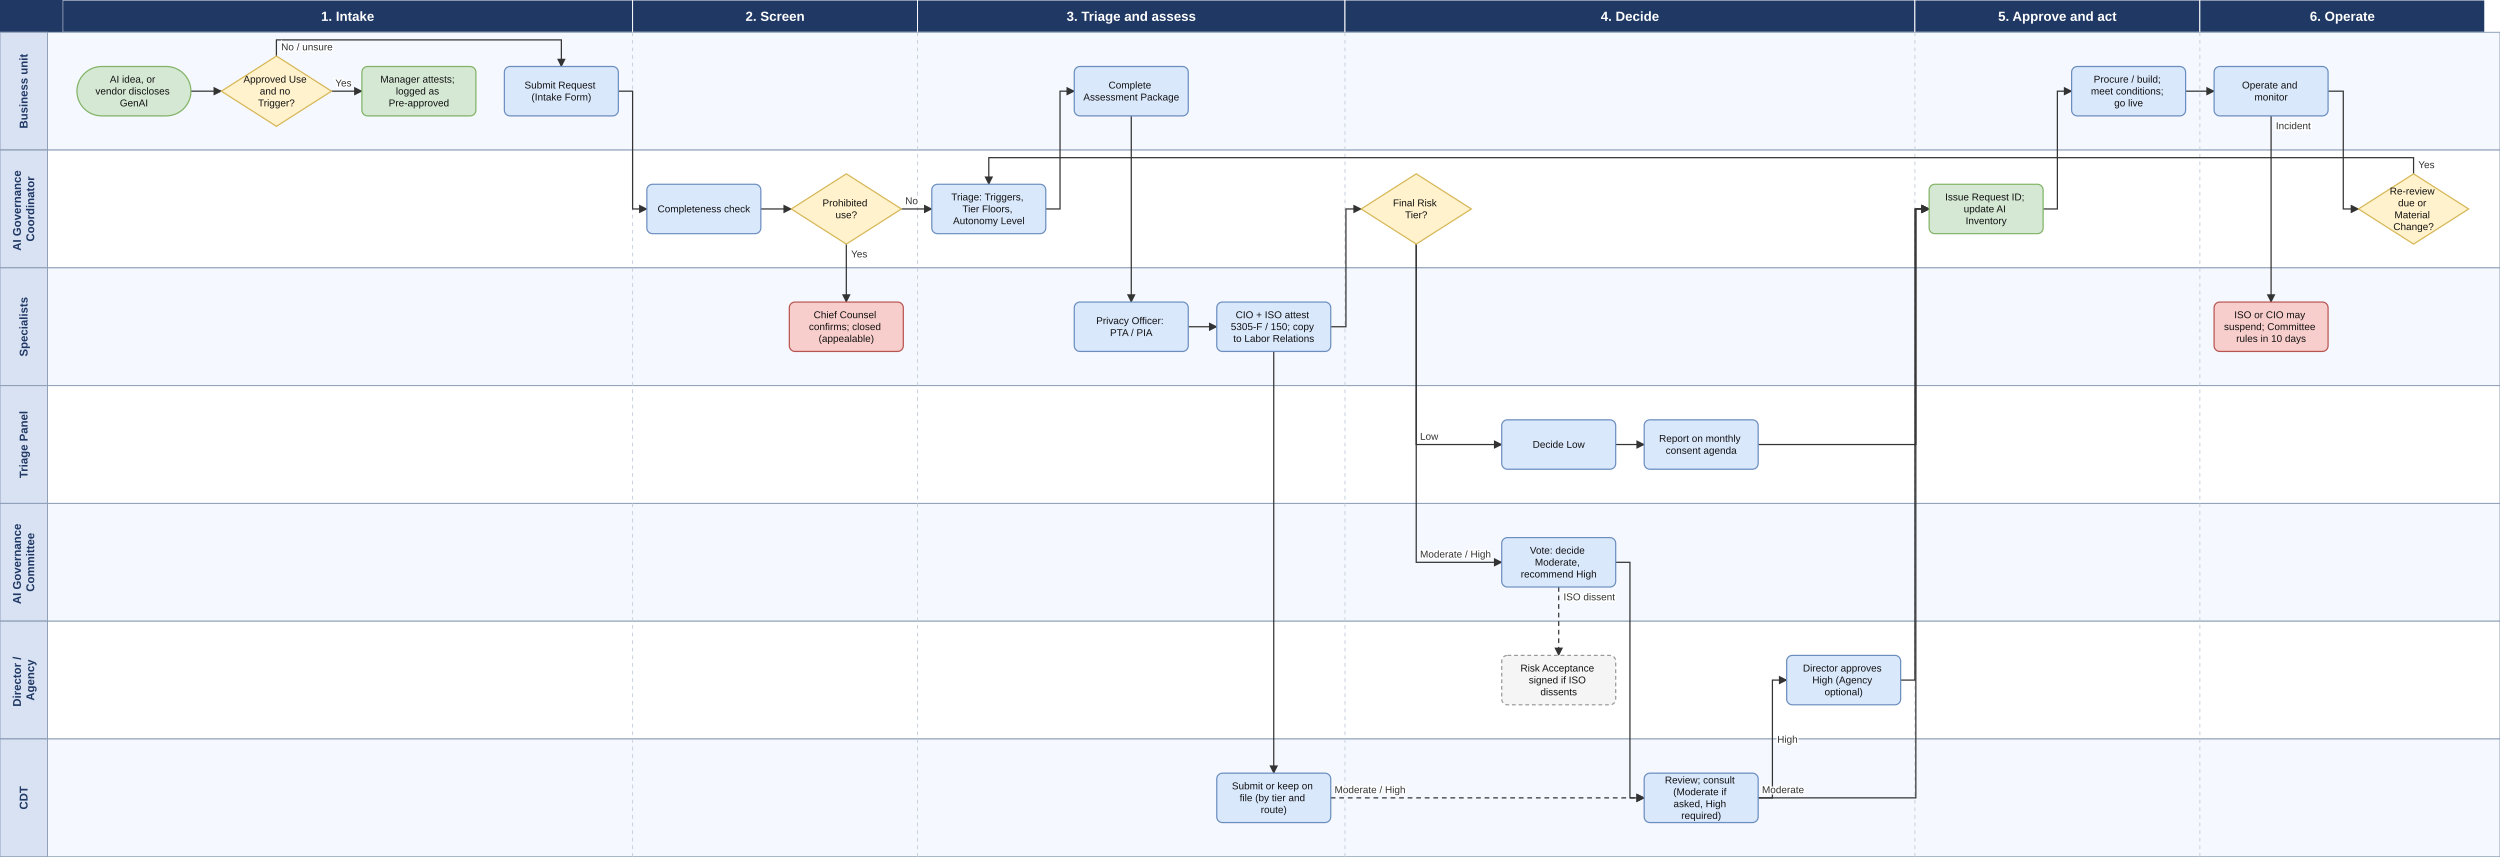
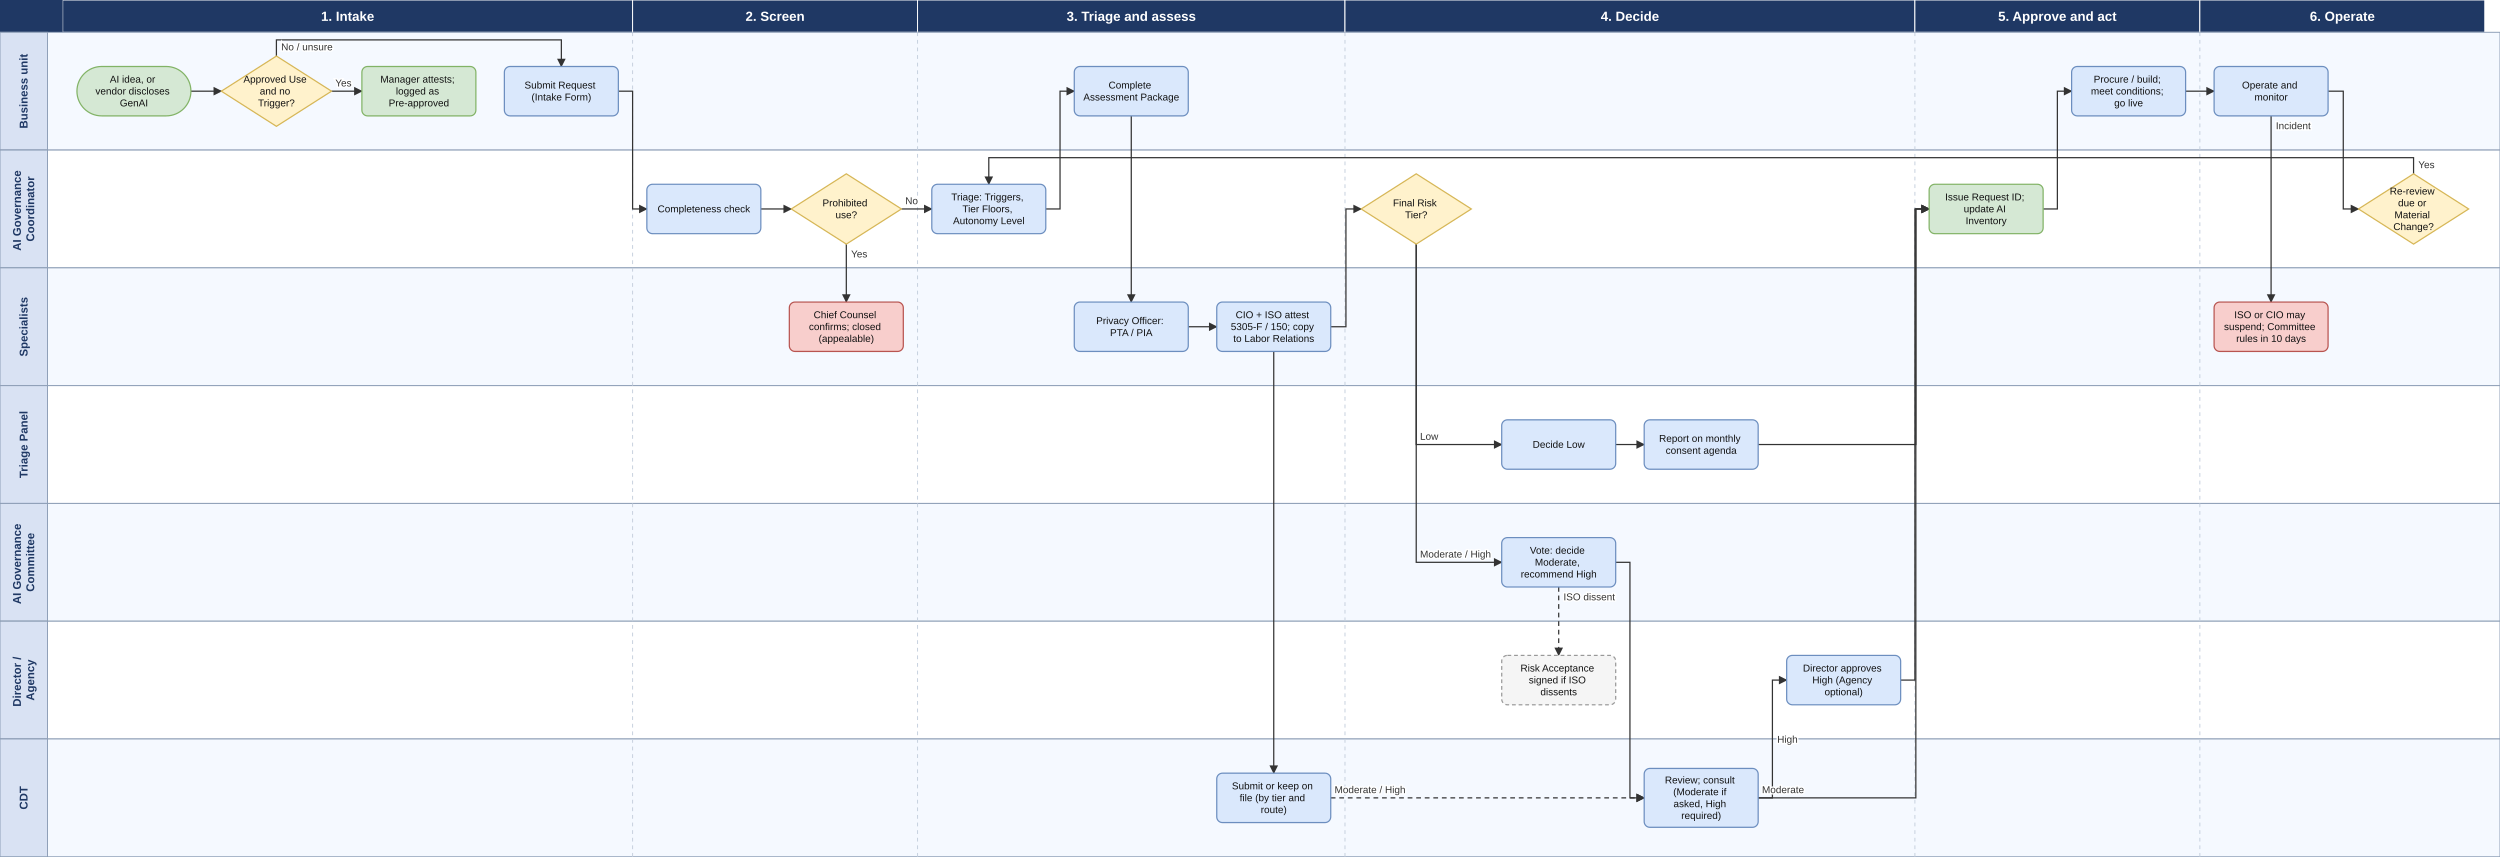
<svg xmlns="http://www.w3.org/2000/svg" viewBox="0 0 2632 902" width="2632" height="902" font-family="Segoe UI, Arial, Helvetica, sans-serif">
  <defs>
    <marker id="arr" viewBox="0 0 10 10" refX="9" refY="5" markerWidth="7" markerHeight="7" orient="auto-start-reverse">
      <path d="M0,0 L10,5 L0,10 z" fill="#333" />
    </marker>
  </defs>
  <rect width="2632" height="902" fill="#FFFFFF" />
  <rect x="66" y="0" width="600" height="34" fill="#1F3864" stroke="#FFFFFF" />
  <text x="366.0" y="22.0" text-anchor="middle" font-size="14" font-weight="600" fill="#FFFFFF">1. Intake</text>
  <rect x="666" y="0" width="300" height="34" fill="#1F3864" stroke="#FFFFFF" />
  <text x="816.0" y="22.0" text-anchor="middle" font-size="14" font-weight="600" fill="#FFFFFF">2. Screen</text>
  <rect x="966" y="0" width="450" height="34" fill="#1F3864" stroke="#FFFFFF" />
  <text x="1191.0" y="22.0" text-anchor="middle" font-size="14" font-weight="600" fill="#FFFFFF">3. Triage and assess</text>
  <rect x="1416" y="0" width="600" height="34" fill="#1F3864" stroke="#FFFFFF" />
  <text x="1716.0" y="22.0" text-anchor="middle" font-size="14" font-weight="600" fill="#FFFFFF">4. Decide</text>
  <rect x="2016" y="0" width="300" height="34" fill="#1F3864" stroke="#FFFFFF" />
  <text x="2166.0" y="22.0" text-anchor="middle" font-size="14" font-weight="600" fill="#FFFFFF">5. Approve and act</text>
  <rect x="2316" y="0" width="300" height="34" fill="#1F3864" stroke="#FFFFFF" />
  <text x="2466.0" y="22.0" text-anchor="middle" font-size="14" font-weight="600" fill="#FFFFFF">6. Operate</text>
  <rect x="0" y="0" width="66" height="34" fill="#1F3864" />
  <rect x="0" y="34" width="2632" height="124" fill="#F5F9FF" stroke="#8C9DB5" />
  <rect x="0" y="34" width="50" height="124" fill="#D9E2F3" stroke="#8C9DB5" />
  <text transform="rotate(-90 25.0 96.0)" text-anchor="middle" font-size="12" font-weight="600" fill="#1F3864">
    <tspan x="25.0" y="100.0">Business unit</tspan>
  </text>
  <rect x="0" y="158" width="2632" height="124" fill="#FFFFFF" stroke="#8C9DB5" />
  <rect x="0" y="158" width="50" height="124" fill="#D9E2F3" stroke="#8C9DB5" />
  <text transform="rotate(-90 25.0 220.0)" text-anchor="middle" font-size="12" font-weight="600" fill="#1F3864">
    <tspan x="25.0" y="217.0">AI Governance</tspan>
    <tspan x="25.0" y="231.0">Coordinator</tspan>
  </text>
  <rect x="0" y="282" width="2632" height="124" fill="#F5F9FF" stroke="#8C9DB5" />
  <rect x="0" y="282" width="50" height="124" fill="#D9E2F3" stroke="#8C9DB5" />
  <text transform="rotate(-90 25.0 344.0)" text-anchor="middle" font-size="12" font-weight="600" fill="#1F3864">
    <tspan x="25.0" y="348.0">Specialists</tspan>
  </text>
  <rect x="0" y="406" width="2632" height="124" fill="#FFFFFF" stroke="#8C9DB5" />
  <rect x="0" y="406" width="50" height="124" fill="#D9E2F3" stroke="#8C9DB5" />
  <text transform="rotate(-90 25.0 468.0)" text-anchor="middle" font-size="12" font-weight="600" fill="#1F3864">
    <tspan x="25.0" y="472.0">Triage Panel</tspan>
  </text>
  <rect x="0" y="530" width="2632" height="124" fill="#F5F9FF" stroke="#8C9DB5" />
  <rect x="0" y="530" width="50" height="124" fill="#D9E2F3" stroke="#8C9DB5" />
  <text transform="rotate(-90 25.0 592.0)" text-anchor="middle" font-size="12" font-weight="600" fill="#1F3864">
    <tspan x="25.0" y="589.0">AI Governance</tspan>
    <tspan x="25.0" y="603.0">Committee</tspan>
  </text>
  <rect x="0" y="654" width="2632" height="124" fill="#FFFFFF" stroke="#8C9DB5" />
  <rect x="0" y="654" width="50" height="124" fill="#D9E2F3" stroke="#8C9DB5" />
  <text transform="rotate(-90 25.0 716.0)" text-anchor="middle" font-size="12" font-weight="600" fill="#1F3864">
    <tspan x="25.0" y="713.0">Director /</tspan>
    <tspan x="25.0" y="727.0">Agency</tspan>
  </text>
  <rect x="0" y="778" width="2632" height="124" fill="#F5F9FF" stroke="#8C9DB5" />
  <rect x="0" y="778" width="50" height="124" fill="#D9E2F3" stroke="#8C9DB5" />
  <text transform="rotate(-90 25.0 840.0)" text-anchor="middle" font-size="12" font-weight="600" fill="#1F3864">
    <tspan x="25.0" y="844.0">CDT</tspan>
  </text>
  <line x1="666" y1="34" x2="666" y2="902" stroke="#C5CFDD" stroke-dasharray="4 4" />
  <line x1="966" y1="34" x2="966" y2="902" stroke="#C5CFDD" stroke-dasharray="4 4" />
  <line x1="1416" y1="34" x2="1416" y2="902" stroke="#C5CFDD" stroke-dasharray="4 4" />
  <line x1="2016" y1="34" x2="2016" y2="902" stroke="#C5CFDD" stroke-dasharray="4 4" />
  <line x1="2316" y1="34" x2="2316" y2="902" stroke="#C5CFDD" stroke-dasharray="4 4" />
  <polyline points="201.0,96.0 233.0,96.0" fill="none" stroke="#333" stroke-width="1.3" marker-end="url(#arr)" />
  <polyline points="349.0,96.0 381.0,96.0" fill="none" stroke="#333" stroke-width="1.3" marker-end="url(#arr)" />
-   <text x="353.0" y="91.0" text-anchor="start" font-size="10.5" fill="#333" paint-order="stroke" stroke="#FFFFFF" stroke-width="3">Yes</text>
+   <text x="353.0" y="91.0" font-size="10.5" fill="#333" paint-order="stroke" stroke="#FFFFFF" stroke-width="3">Yes</text>
  <polyline points="291.0,59.0 291.0,42.0 591.0,42.0 591.0,70.0" fill="none" stroke="#333" stroke-width="1.3" marker-end="url(#arr)" />
-   <text x="296.0" y="53.0" text-anchor="start" font-size="10.5" fill="#333" paint-order="stroke" stroke="#FFFFFF" stroke-width="3">No / unsure</text>
+   <text x="296.0" y="53.0" font-size="10.5" fill="#333" paint-order="stroke" stroke="#FFFFFF" stroke-width="3">No / unsure</text>
  <polyline points="651.0,96.0 666.0,96.0 666.0,220.0 681.0,220.0" fill="none" stroke="#333" stroke-width="1.3" marker-end="url(#arr)" />
  <polyline points="801.0,220.0 833.0,220.0" fill="none" stroke="#333" stroke-width="1.3" marker-end="url(#arr)" />
  <polyline points="891.0,257.0 891.0,318.0" fill="none" stroke="#333" stroke-width="1.3" marker-end="url(#arr)" />
-   <text x="896.0" y="271.0" text-anchor="start" font-size="10.5" fill="#333" paint-order="stroke" stroke="#FFFFFF" stroke-width="3">Yes</text>
+   <text x="896.0" y="271.0" font-size="10.5" fill="#333" paint-order="stroke" stroke="#FFFFFF" stroke-width="3">Yes</text>
  <polyline points="949.0,220.0 981.0,220.0" fill="none" stroke="#333" stroke-width="1.3" marker-end="url(#arr)" />
-   <text x="953.0" y="215.0" text-anchor="start" font-size="10.5" fill="#333" paint-order="stroke" stroke="#FFFFFF" stroke-width="3">No</text>
+   <text x="953.0" y="215.0" font-size="10.5" fill="#333" paint-order="stroke" stroke="#FFFFFF" stroke-width="3">No</text>
  <polyline points="1101.0,220.0 1116.0,220.0 1116.0,96.0 1131.0,96.0" fill="none" stroke="#333" stroke-width="1.3" marker-end="url(#arr)" />
  <polyline points="1191.0,122.0 1191.0,318.0" fill="none" stroke="#333" stroke-width="1.3" marker-end="url(#arr)" />
  <polyline points="1251.0,344.0 1281.0,344.0" fill="none" stroke="#333" stroke-width="1.3" marker-end="url(#arr)" />
  <polyline points="1341.0,370.0 1341.0,814.0" fill="none" stroke="#333" stroke-width="1.3" marker-end="url(#arr)" />
  <polyline points="1401.0,344.0 1417.0,344.0 1417.0,220.0 1433.0,220.0" fill="none" stroke="#333" stroke-width="1.3" marker-end="url(#arr)" />
  <polyline points="1491.0,257.0 1491.0,468.0 1581.0,468.0" fill="none" stroke="#333" stroke-width="1.3" marker-end="url(#arr)" />
-   <text x="1495.0" y="463.0" text-anchor="start" font-size="10.5" fill="#333" paint-order="stroke" stroke="#FFFFFF" stroke-width="3">Low</text>
+   <text x="1495.0" y="463.0" font-size="10.5" fill="#333" paint-order="stroke" stroke="#FFFFFF" stroke-width="3">Low</text>
  <polyline points="1491.0,257.0 1491.0,592.0 1581.0,592.0" fill="none" stroke="#333" stroke-width="1.3" marker-end="url(#arr)" />
-   <text x="1495.0" y="587.0" text-anchor="start" font-size="10.5" fill="#333" paint-order="stroke" stroke="#FFFFFF" stroke-width="3">Moderate / High</text>
+   <text x="1495.0" y="587.0" font-size="10.5" fill="#333" paint-order="stroke" stroke="#FFFFFF" stroke-width="3">Moderate / High</text>
  <polyline points="1701.0,468.0 1731.0,468.0" fill="none" stroke="#333" stroke-width="1.3" marker-end="url(#arr)" />
  <polyline points="1851.0,468.0 2017.0,468.0 2017.0,220.0 2031.0,220.0" fill="none" stroke="#333" stroke-width="1.3" marker-end="url(#arr)" />
  <polyline points="1641.0,618.0 1641.0,690.0" fill="none" stroke="#333" stroke-width="1.3" stroke-dasharray="5 4" marker-end="url(#arr)" />
-   <text x="1646.0" y="632.0" text-anchor="start" font-size="10.5" fill="#333" paint-order="stroke" stroke="#FFFFFF" stroke-width="3">ISO dissent</text>
+   <text x="1646.0" y="632.0" font-size="10.5" fill="#333" paint-order="stroke" stroke="#FFFFFF" stroke-width="3">ISO dissent</text>
  <polyline points="1701.0,592.0 1716.0,592.0 1716.0,840.0 1731.0,840.0" fill="none" stroke="#333" stroke-width="1.3" marker-end="url(#arr)" />
  <polyline points="1401.0,840.0 1731.0,840.0" fill="none" stroke="#333" stroke-width="1.3" stroke-dasharray="5 4" marker-end="url(#arr)" />
-   <text x="1405.0" y="835.0" text-anchor="start" font-size="10.5" fill="#333" paint-order="stroke" stroke="#FFFFFF" stroke-width="3">Moderate / High</text>
+   <text x="1405.0" y="835.0" font-size="10.5" fill="#333" paint-order="stroke" stroke="#FFFFFF" stroke-width="3">Moderate / High</text>
  <polyline points="1851.0,840.0 1866.0,840.0 1866.0,716.0 1881.0,716.0" fill="none" stroke="#333" stroke-width="1.3" marker-end="url(#arr)" />
-   <text x="1871.0" y="782.0" text-anchor="start" font-size="10.5" fill="#333" paint-order="stroke" stroke="#FFFFFF" stroke-width="3">High</text>
+   <text x="1871.0" y="782.0" font-size="10.5" fill="#333" paint-order="stroke" stroke="#FFFFFF" stroke-width="3">High</text>
  <polyline points="1851.0,840.0 2017.0,840.0 2017.0,220.0 2031.0,220.0" fill="none" stroke="#333" stroke-width="1.3" marker-end="url(#arr)" />
-   <text x="1855.0" y="835.0" text-anchor="start" font-size="10.5" fill="#333" paint-order="stroke" stroke="#FFFFFF" stroke-width="3">Moderate</text>
+   <text x="1855.0" y="835.0" font-size="10.5" fill="#333" paint-order="stroke" stroke="#FFFFFF" stroke-width="3">Moderate</text>
  <polyline points="2001.0,716.0 2016.0,716.0 2016.0,220.0 2031.0,220.0" fill="none" stroke="#333" stroke-width="1.3" marker-end="url(#arr)" />
  <polyline points="2151.0,220.0 2166.0,220.0 2166.0,96.0 2181.0,96.0" fill="none" stroke="#333" stroke-width="1.3" marker-end="url(#arr)" />
  <polyline points="2301.0,96.0 2331.0,96.0" fill="none" stroke="#333" stroke-width="1.3" marker-end="url(#arr)" />
  <polyline points="2451.0,96.0 2467.0,96.0 2467.0,220.0 2483.0,220.0" fill="none" stroke="#333" stroke-width="1.3" marker-end="url(#arr)" />
  <polyline points="2391.0,122.0 2391.0,318.0" fill="none" stroke="#333" stroke-width="1.3" marker-end="url(#arr)" />
-   <text x="2396.0" y="136.0" text-anchor="start" font-size="10.5" fill="#333" paint-order="stroke" stroke="#FFFFFF" stroke-width="3">Incident</text>
+   <text x="2396.0" y="136.0" font-size="10.5" fill="#333" paint-order="stroke" stroke="#FFFFFF" stroke-width="3">Incident</text>
  <polyline points="2541.0,183.0 2541.0,166.0 1041.0,166.0 1041.0,194.0" fill="none" stroke="#333" stroke-width="1.3" marker-end="url(#arr)" />
-   <text x="2546.0" y="177.0" text-anchor="start" font-size="10.5" fill="#333" paint-order="stroke" stroke="#FFFFFF" stroke-width="3">Yes</text>
+   <text x="2546.0" y="177.0" font-size="10.5" fill="#333" paint-order="stroke" stroke="#FFFFFF" stroke-width="3">Yes</text>
  <rect x="81.0" y="70.0" width="120" height="52" rx="26.0" fill="#D5E8D4" stroke="#82B366" stroke-width="1.3" />
  <text text-anchor="middle" font-size="10.5" fill="#111">
    <tspan x="141.0" y="87.0">AI idea, or</tspan>
    <tspan x="141.0" y="99.5">vendor discloses</tspan>
    <tspan x="141.0" y="112.0">GenAI</tspan>
  </text>
-   <polygon points="291.0,59.0 349.0,96 291.0,133.0 233.0,96" fill="#FFF2CC" stroke="#D6B656" stroke-width="1.3" />
+   <polygon points="291.0,59.0 349.0,96.0 291.0,133.0 233.0,96.0" fill="#FFF2CC" stroke="#D6B656" stroke-width="1.3" />
  <text text-anchor="middle" font-size="10.5" fill="#111">
    <tspan x="291.0" y="87.0">Approved Use</tspan>
    <tspan x="291.0" y="99.5">and no</tspan>
    <tspan x="291.0" y="112.0">Trigger?</tspan>
  </text>
  <rect x="381.0" y="70.0" width="120" height="52" rx="6" fill="#D5E8D4" stroke="#82B366" stroke-width="1.3" />
  <text text-anchor="middle" font-size="10.5" fill="#111">
    <tspan x="441.0" y="87.0">Manager attests;</tspan>
    <tspan x="441.0" y="99.5">logged as</tspan>
    <tspan x="441.0" y="112.0">Pre-approved</tspan>
  </text>
  <rect x="531.0" y="70.0" width="120" height="52" rx="6" fill="#DAE8FC" stroke="#6C8EBF" stroke-width="1.3" />
  <text text-anchor="middle" font-size="10.5" fill="#111">
    <tspan x="591.0" y="93.2">Submit Request</tspan>
    <tspan x="591.0" y="105.8">(Intake Form)</tspan>
  </text>
  <rect x="681.0" y="194.0" width="120" height="52" rx="6" fill="#DAE8FC" stroke="#6C8EBF" stroke-width="1.3" />
  <text text-anchor="middle" font-size="10.5" fill="#111">
    <tspan x="741.0" y="223.5">Completeness check</tspan>
  </text>
-   <polygon points="891.0,183.0 949.0,220 891.0,257.0 833.0,220" fill="#FFF2CC" stroke="#D6B656" stroke-width="1.3" />
+   <polygon points="891.0,183.0 949.0,220.0 891.0,257.0 833.0,220.0" fill="#FFF2CC" stroke="#D6B656" stroke-width="1.3" />
  <text text-anchor="middle" font-size="10.5" fill="#111">
    <tspan x="891.0" y="217.2">Prohibited</tspan>
    <tspan x="891.0" y="229.8">use?</tspan>
  </text>
  <rect x="831.0" y="318.0" width="120" height="52" rx="6" fill="#F8CECC" stroke="#B85450" stroke-width="1.3" />
  <text text-anchor="middle" font-size="10.5" fill="#111">
    <tspan x="891.0" y="335.0">Chief Counsel</tspan>
    <tspan x="891.0" y="347.5">confirms; closed</tspan>
    <tspan x="891.0" y="360.0">(appealable)</tspan>
  </text>
  <rect x="981.0" y="194.0" width="120" height="52" rx="6" fill="#DAE8FC" stroke="#6C8EBF" stroke-width="1.3" />
  <text text-anchor="middle" font-size="10.5" fill="#111">
    <tspan x="1041.0" y="211.0">Triage: Triggers,</tspan>
    <tspan x="1041.0" y="223.5">Tier Floors,</tspan>
    <tspan x="1041.0" y="236.0">Autonomy Level</tspan>
  </text>
  <rect x="1131.0" y="70.0" width="120" height="52" rx="6" fill="#DAE8FC" stroke="#6C8EBF" stroke-width="1.3" />
  <text text-anchor="middle" font-size="10.5" fill="#111">
    <tspan x="1191.0" y="93.2">Complete</tspan>
    <tspan x="1191.0" y="105.8">Assessment Package</tspan>
  </text>
  <rect x="1131.0" y="318.0" width="120" height="52" rx="6" fill="#DAE8FC" stroke="#6C8EBF" stroke-width="1.3" />
  <text text-anchor="middle" font-size="10.5" fill="#111">
    <tspan x="1191.0" y="341.2">Privacy Officer:</tspan>
    <tspan x="1191.0" y="353.8">PTA / PIA</tspan>
  </text>
  <rect x="1281.0" y="318.0" width="120" height="52" rx="6" fill="#DAE8FC" stroke="#6C8EBF" stroke-width="1.3" />
  <text text-anchor="middle" font-size="10.5" fill="#111">
    <tspan x="1341.0" y="335.0">CIO + ISO attest</tspan>
    <tspan x="1341.0" y="347.5">5305-F / 150; copy</tspan>
    <tspan x="1341.0" y="360.0">to Labor Relations</tspan>
  </text>
  <rect x="1281.0" y="814.0" width="120" height="52" rx="6" fill="#DAE8FC" stroke="#6C8EBF" stroke-width="1.3" />
  <text text-anchor="middle" font-size="10.5" fill="#111">
    <tspan x="1341.0" y="831.0">Submit or keep on</tspan>
    <tspan x="1341.0" y="843.5">file (by tier and</tspan>
    <tspan x="1341.0" y="856.0">route)</tspan>
  </text>
-   <polygon points="1491.0,183.0 1549.0,220 1491.0,257.0 1433.0,220" fill="#FFF2CC" stroke="#D6B656" stroke-width="1.3" />
+   <polygon points="1491.0,183.0 1549.0,220.0 1491.0,257.0 1433.0,220.0" fill="#FFF2CC" stroke="#D6B656" stroke-width="1.3" />
  <text text-anchor="middle" font-size="10.5" fill="#111">
    <tspan x="1491.0" y="217.2">Final Risk</tspan>
    <tspan x="1491.0" y="229.8">Tier?</tspan>
  </text>
  <rect x="1581.0" y="442.0" width="120" height="52" rx="6" fill="#DAE8FC" stroke="#6C8EBF" stroke-width="1.3" />
  <text text-anchor="middle" font-size="10.5" fill="#111">
    <tspan x="1641.0" y="471.5">Decide Low</tspan>
  </text>
  <rect x="1581.0" y="566.0" width="120" height="52" rx="6" fill="#DAE8FC" stroke="#6C8EBF" stroke-width="1.3" />
  <text text-anchor="middle" font-size="10.5" fill="#111">
    <tspan x="1641.0" y="583.0">Vote: decide</tspan>
    <tspan x="1641.0" y="595.5">Moderate,</tspan>
    <tspan x="1641.0" y="608.0">recommend High</tspan>
  </text>
  <rect x="1581.0" y="690.0" width="120" height="52" rx="6" fill="#F5F5F5" stroke="#999999" stroke-width="1.3" stroke-dasharray="4 3" />
  <text text-anchor="middle" font-size="10.5" fill="#111">
    <tspan x="1641.0" y="707.0">Risk Acceptance</tspan>
    <tspan x="1641.0" y="719.5">signed if ISO</tspan>
    <tspan x="1641.0" y="732.0">dissents</tspan>
  </text>
  <rect x="1731.0" y="442.0" width="120" height="52" rx="6" fill="#DAE8FC" stroke="#6C8EBF" stroke-width="1.3" />
  <text text-anchor="middle" font-size="10.5" fill="#111">
    <tspan x="1791.0" y="465.2">Report on monthly</tspan>
    <tspan x="1791.0" y="477.8">consent agenda</tspan>
  </text>
-   <rect x="1731.0" y="814.0" width="120" height="52" rx="6" fill="#DAE8FC" stroke="#6C8EBF" stroke-width="1.3" />
+   <rect x="1731.0" y="809.0" width="120" height="62.0" rx="6" fill="#DAE8FC" stroke="#6C8EBF" stroke-width="1.3" />
  <text text-anchor="middle" font-size="10.5" fill="#111">
    <tspan x="1791.0" y="824.8">Review; consult</tspan>
    <tspan x="1791.0" y="837.2">(Moderate if</tspan>
    <tspan x="1791.0" y="849.8">asked, High</tspan>
    <tspan x="1791.0" y="862.2">required)</tspan>
  </text>
  <rect x="1881.0" y="690.0" width="120" height="52" rx="6" fill="#DAE8FC" stroke="#6C8EBF" stroke-width="1.3" />
  <text text-anchor="middle" font-size="10.5" fill="#111">
    <tspan x="1941.0" y="707.0">Director approves</tspan>
    <tspan x="1941.0" y="719.5">High (Agency</tspan>
    <tspan x="1941.0" y="732.0">optional)</tspan>
  </text>
  <rect x="2031.0" y="194.0" width="120" height="52" rx="6" fill="#D5E8D4" stroke="#82B366" stroke-width="1.3" />
  <text text-anchor="middle" font-size="10.5" fill="#111">
    <tspan x="2091.0" y="211.0">Issue Request ID;</tspan>
    <tspan x="2091.0" y="223.5">update AI</tspan>
    <tspan x="2091.0" y="236.0">Inventory</tspan>
  </text>
  <rect x="2181.0" y="70.0" width="120" height="52" rx="6" fill="#DAE8FC" stroke="#6C8EBF" stroke-width="1.3" />
  <text text-anchor="middle" font-size="10.5" fill="#111">
    <tspan x="2241.0" y="87.0">Procure / build;</tspan>
    <tspan x="2241.0" y="99.5">meet conditions;</tspan>
    <tspan x="2241.0" y="112.0">go live</tspan>
  </text>
  <rect x="2331.0" y="70.0" width="120" height="52" rx="6" fill="#DAE8FC" stroke="#6C8EBF" stroke-width="1.3" />
  <text text-anchor="middle" font-size="10.5" fill="#111">
    <tspan x="2391.0" y="93.2">Operate and</tspan>
    <tspan x="2391.0" y="105.8">monitor</tspan>
  </text>
  <rect x="2331.0" y="318.0" width="120" height="52" rx="6" fill="#F8CECC" stroke="#B85450" stroke-width="1.3" />
  <text text-anchor="middle" font-size="10.5" fill="#111">
    <tspan x="2391.0" y="335.0">ISO or CIO may</tspan>
    <tspan x="2391.0" y="347.5">suspend; Committee</tspan>
    <tspan x="2391.0" y="360.0">rules in 10 days</tspan>
  </text>
-   <polygon points="2541.0,183.0 2599.0,220 2541.0,257.0 2483.0,220" fill="#FFF2CC" stroke="#D6B656" stroke-width="1.3" />
+   <polygon points="2541.0,183.0 2599.0,220.0 2541.0,257.0 2483.0,220.0" fill="#FFF2CC" stroke="#D6B656" stroke-width="1.3" />
  <text text-anchor="middle" font-size="10.5" fill="#111">
    <tspan x="2541.0" y="204.8">Re-review</tspan>
    <tspan x="2541.0" y="217.2">due or</tspan>
    <tspan x="2541.0" y="229.8">Material</tspan>
    <tspan x="2541.0" y="242.2">Change?</tspan>
  </text>
</svg>
